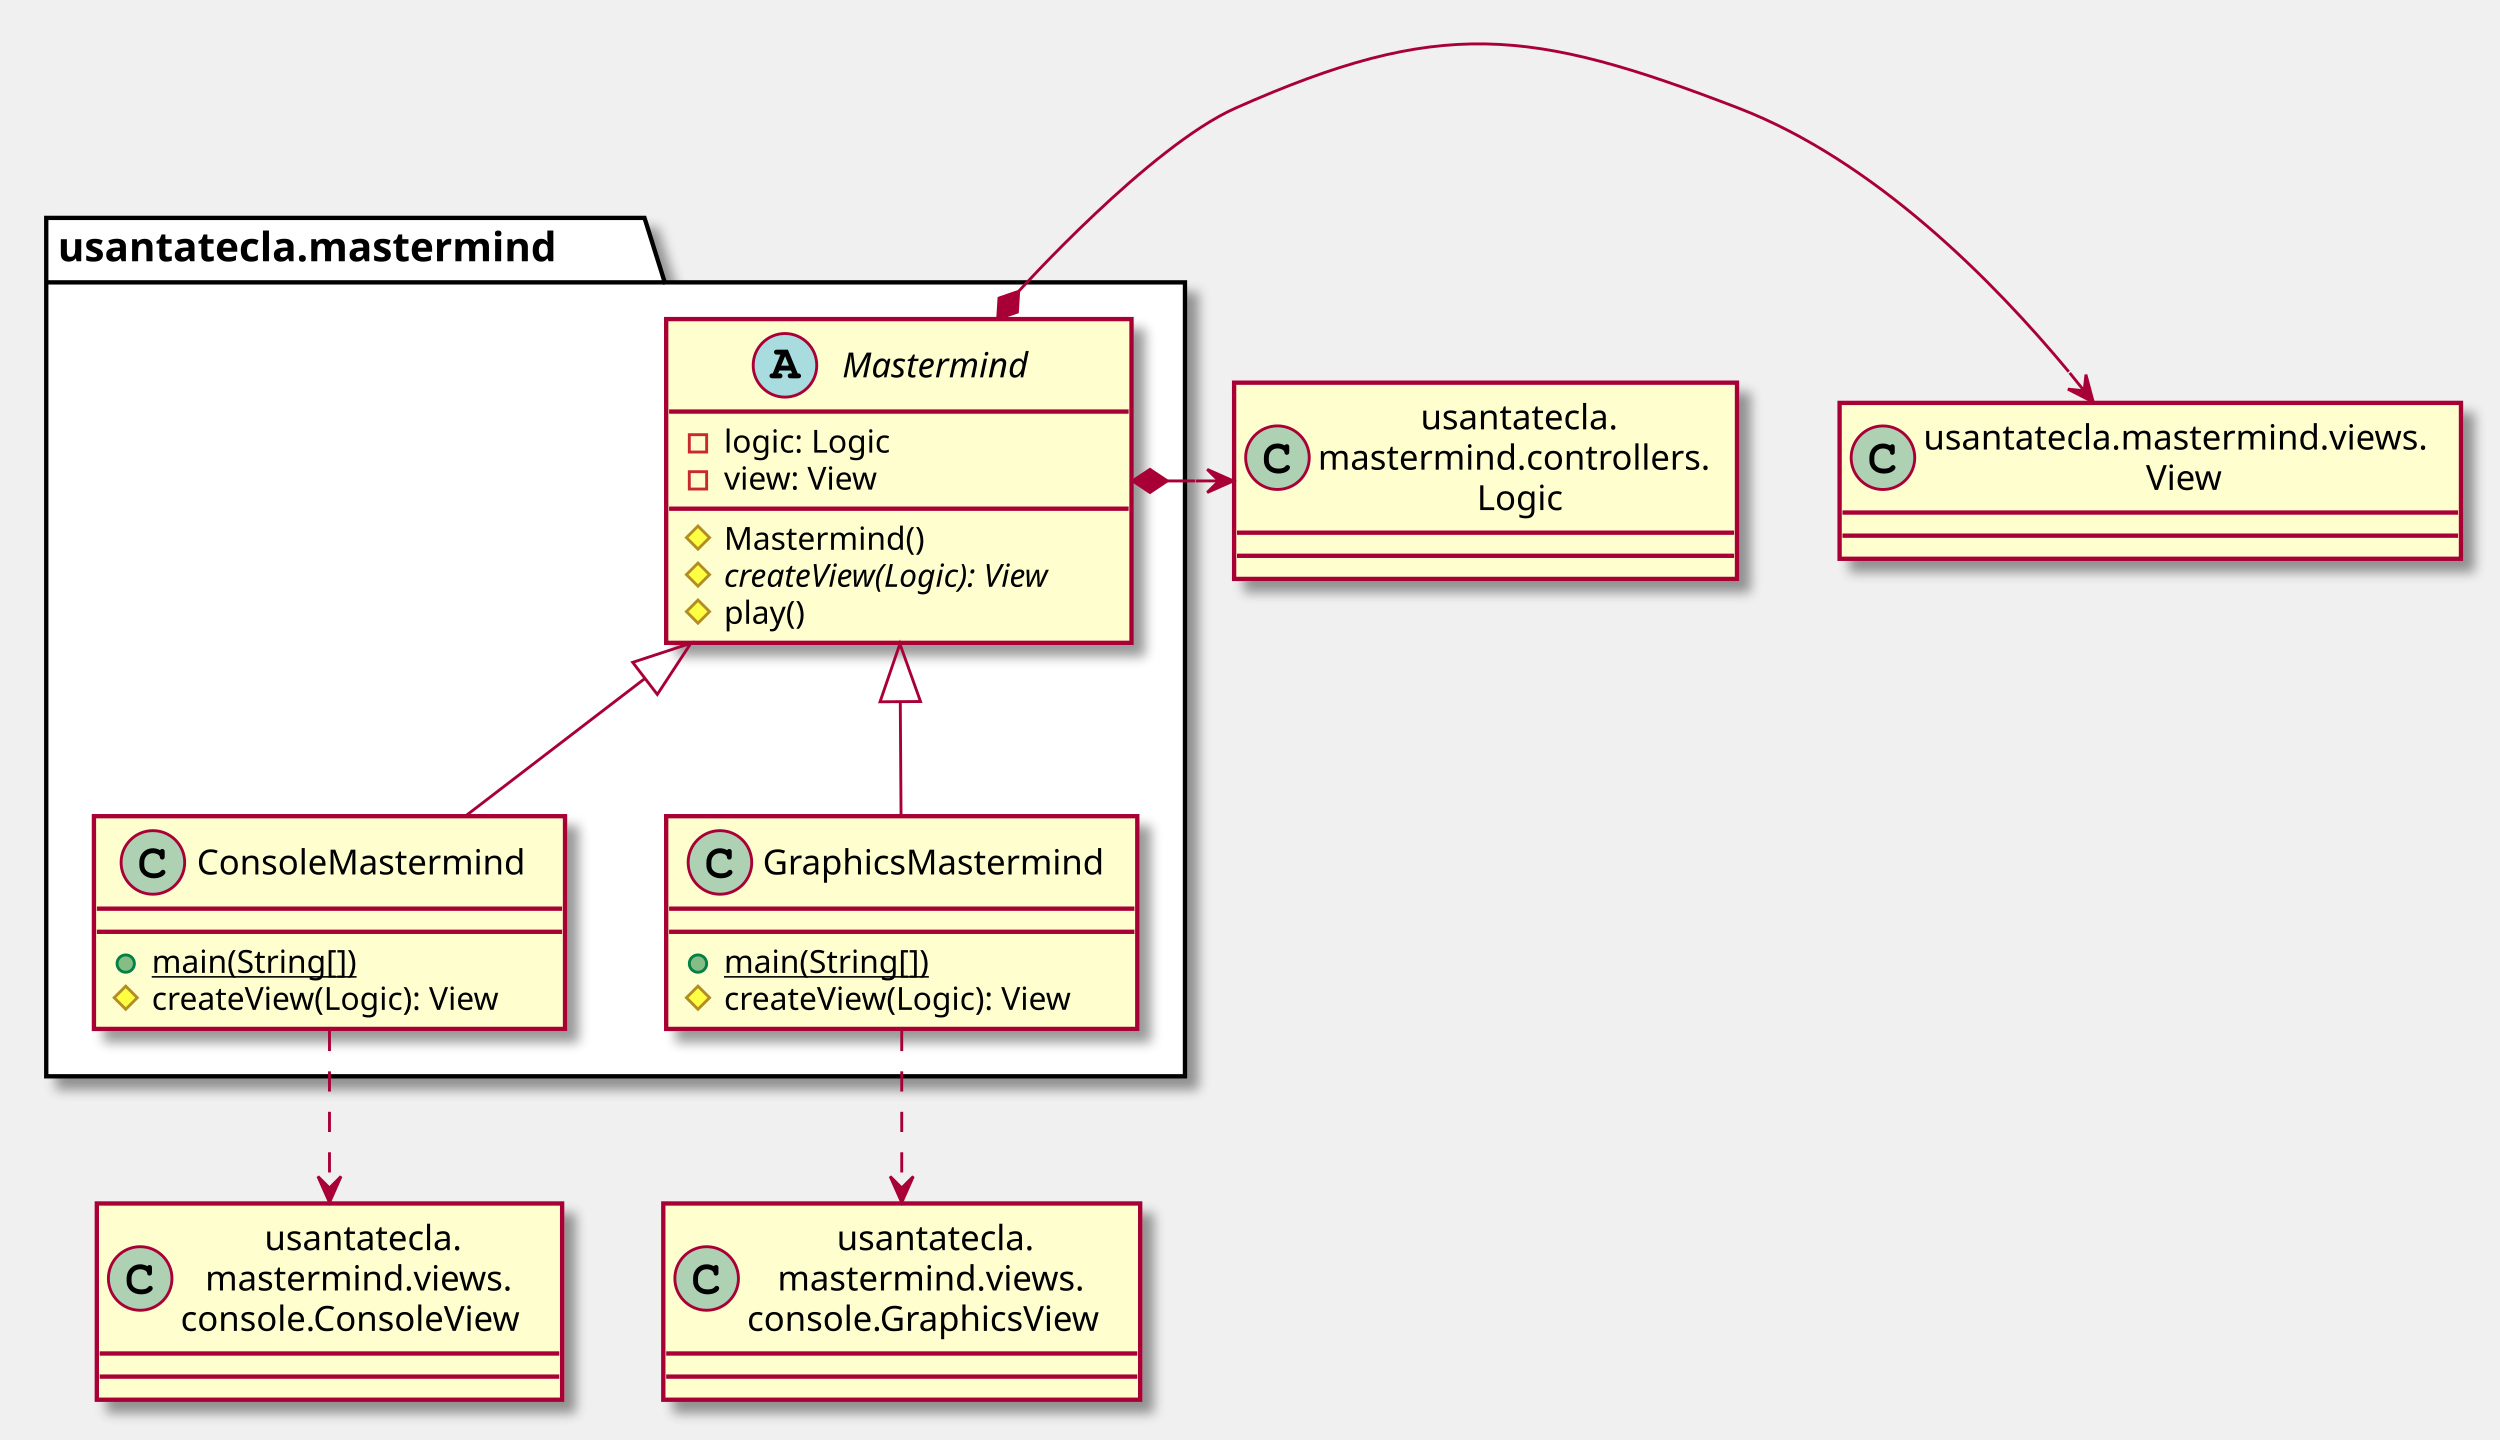
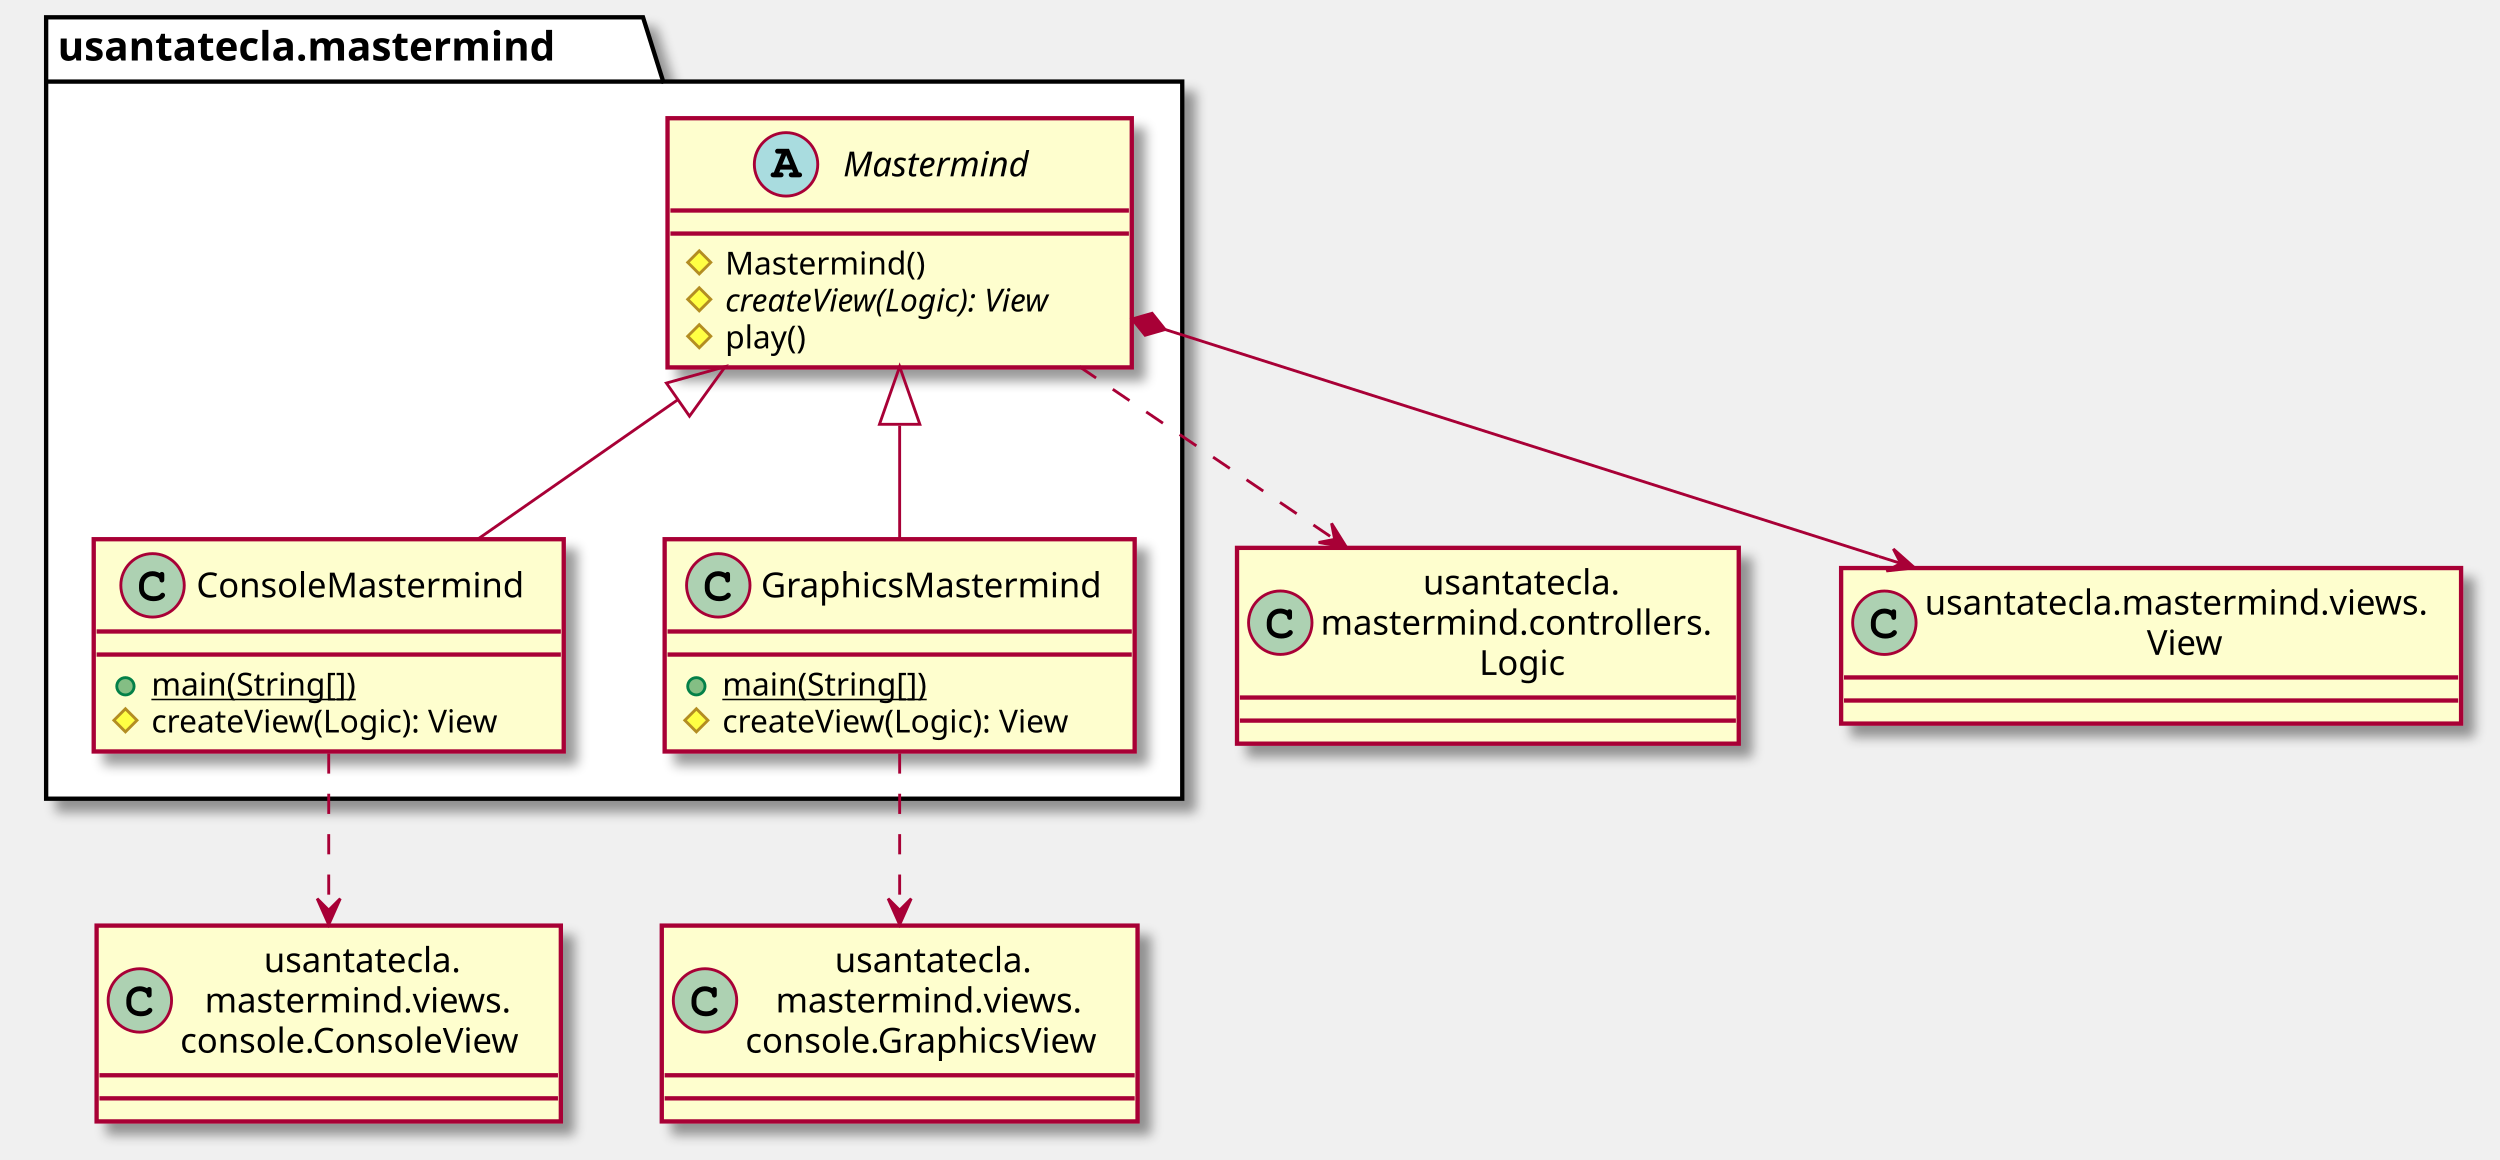
- <svg xmlns="http://www.w3.org/2000/svg" contentScriptType="application/ecmascript" contentStyleType="text/css" height="498px" preserveAspectRatio="none" style="width:865px;height:498px;" version="1.1" viewBox="0 0 865 498" width="865px" zoomAndPan="magnify">
+ <svg xmlns="http://www.w3.org/2000/svg" contentScriptType="application/ecmascript" contentStyleType="text/css" height="402px" preserveAspectRatio="none" style="width:867px;height:402px;" version="1.1" viewBox="0 0 867 402" width="867px" zoomAndPan="magnify">
  <defs>
-     <filter height="300%" id="f1j0y6bfug27fg" width="300%" x="-1" y="-1">
+     <filter height="300%" id="f1njnbhduaev4h" width="300%" x="-1" y="-1">
      <feGaussianBlur result="blurOut" stdDeviation="2.0" />
      <feColorMatrix in="blurOut" result="blurOut2" type="matrix" values="0 0 0 0 0 0 0 0 0 0 0 0 0 0 0 0 0 0 .4 0" />
      <feOffset dx="4.0" dy="4.0" in="blurOut2" result="blurOut3" />
      <feBlend in="SourceGraphic" in2="blurOut3" mode="normal" />
    </filter>
  </defs>
  <g>
-     <polygon fill="#FFFFFF" filter="url(#f1j0y6bfug27fg)" points="16,75.402,223,75.402,230,97.699,410,97.699,410,372.402,16,372.402,16,75.402" style="stroke:#000000;stroke-width:1.5;" />
-     <line style="stroke:#000000;stroke-width:1.5;" x1="16" x2="230" y1="97.699" y2="97.699" />
-     <text fill="#000000" font-family="sans-serif" font-size="14" font-weight="bold" lengthAdjust="spacingAndGlyphs" textLength="201" x="20" y="90.397">usantatecla.mastermind</text>
-     <rect codeLine="4" fill="#FEFECE" filter="url(#f1j0y6bfug27fg)" height="73.609" id="usantatecla.mastermind.ConsoleMastermind" style="stroke:#A80036;stroke-width:1.5;" width="163" x="32.5" y="282.402" />
-     <ellipse cx="52.9" cy="298.402" fill="#ADD1B2" rx="11" ry="11" style="stroke:#A80036;stroke-width:1.0;" />
-     <path d="M55.244,294.074 C54.306,293.636 53.712,293.496 52.837,293.496 C50.212,293.496 48.212,295.574 48.212,298.293 L48.212,299.418 C48.212,301.996 50.322,303.886 53.212,303.886 C54.431,303.886 55.587,303.589 56.337,303.043 C56.916,302.636 57.244,302.183 57.244,301.793 C57.244,301.339 56.853,300.949 56.384,300.949 C56.166,300.949 55.962,301.027 55.775,301.214 C55.322,301.699 55.322,301.699 55.134,301.793 C54.712,302.058 54.025,302.183 53.259,302.183 C51.212,302.183 49.916,301.089 49.916,299.386 L49.916,298.293 C49.916,296.511 51.166,295.199 52.9,295.199 C53.478,295.199 54.087,295.355 54.556,295.605 C55.041,295.886 55.212,296.105 55.306,296.511 C55.369,296.918 55.4,297.043 55.541,297.168 C55.681,297.308 55.916,297.418 56.134,297.418 C56.4,297.418 56.666,297.277 56.837,297.058 C56.947,296.902 56.978,296.714 56.978,296.293 L56.978,294.871 C56.978,294.433 56.962,294.308 56.869,294.152 C56.712,293.886 56.431,293.746 56.134,293.746 C55.837,293.746 55.634,293.839 55.416,294.152 L55.244,294.074 Z " fill="#000000" />
-     <text fill="#000000" font-family="sans-serif" font-size="12" lengthAdjust="spacingAndGlyphs" textLength="119" x="68.1" y="302.556">ConsoleMastermind</text>
-     <line style="stroke:#A80036;stroke-width:1.5;" x1="33.5" x2="194.5" y1="314.402" y2="314.402" />
-     <line style="stroke:#A80036;stroke-width:1.5;" x1="33.5" x2="194.5" y1="322.402" y2="322.402" />
-     <ellipse cx="43.5" cy="333.402" fill="#84BE84" rx="3" ry="3" style="stroke:#038048;stroke-width:1.0;" />
-     <text fill="#000000" font-family="sans-serif" font-size="11" lengthAdjust="spacingAndGlyphs" text-decoration="underline" textLength="77" x="52.5" y="336.612">main(String[])</text>
-     <polygon fill="#FFFF44" points="43.5,341.207,47.5,345.207,43.5,349.207,39.5,345.207" style="stroke:#B38D22;stroke-width:1.0;" />
-     <text fill="#000000" font-family="sans-serif" font-size="11" lengthAdjust="spacingAndGlyphs" textLength="137" x="52.5" y="349.417">createView(Logic): View</text>
-     <rect codeLine="16" fill="#FEFECE" filter="url(#f1j0y6bfug27fg)" height="112.023" id="usantatecla.mastermind.Mastermind" style="stroke:#A80036;stroke-width:1.5;" width="161" x="230.5" y="110.402" />
-     <ellipse cx="271.6" cy="126.402" fill="#A9DCDF" rx="11" ry="11" style="stroke:#A80036;stroke-width:1.0;" />
-     <path d="M273.678,128.214 L274.069,129.199 L273.678,129.199 C273.225,129.199 273.116,129.214 272.959,129.324 C272.709,129.48 272.553,129.761 272.553,130.058 C272.553,130.324 272.694,130.574 272.913,130.73 C273.053,130.855 273.256,130.902 273.678,130.902 L276.038,130.902 C276.397,130.902 276.616,130.871 276.756,130.777 C277.006,130.636 277.163,130.339 277.163,130.058 C277.163,129.777 277.022,129.527 276.803,129.371 C276.631,129.23 276.475,129.199 276.006,129.199 L272.616,120.996 L268.944,120.996 C268.491,120.996 268.366,121.011 268.209,121.105 C267.959,121.277 267.803,121.558 267.803,121.84 C267.803,122.121 267.944,122.371 268.163,122.543 C268.334,122.652 268.506,122.683 268.944,122.683 L270.022,122.683 L267.381,129.199 C266.959,129.199 266.803,129.214 266.647,129.324 C266.397,129.48 266.241,129.761 266.241,130.058 C266.241,130.621 266.616,130.902 267.366,130.902 L269.631,130.902 C269.991,130.902 270.209,130.871 270.334,130.777 C270.6,130.636 270.741,130.339 270.741,130.058 C270.741,129.777 270.616,129.527 270.397,129.355 C270.225,129.23 270.084,129.199 269.631,129.199 L269.241,129.199 L269.631,128.214 L273.678,128.214 Z M272.975,126.511 L270.303,126.511 L271.647,123.246 L272.975,126.511 Z " fill="#000000" />
-     <text fill="#000000" font-family="sans-serif" font-size="12" font-style="italic" lengthAdjust="spacingAndGlyphs" textLength="71" x="291.4" y="130.556">Mastermind</text>
-     <line style="stroke:#A80036;stroke-width:1.5;" x1="231.5" x2="390.5" y1="142.402" y2="142.402" />
-     <rect fill="none" height="6" style="stroke:#C82930;stroke-width:1.0;" width="6" x="238.5" y="150.402" />
-     <text fill="#000000" font-family="sans-serif" font-size="11" lengthAdjust="spacingAndGlyphs" textLength="62" x="250.5" y="156.612">logic: Logic</text>
-     <rect fill="none" height="6" style="stroke:#C82930;stroke-width:1.0;" width="6" x="238.5" y="163.207" />
-     <text fill="#000000" font-family="sans-serif" font-size="11" lengthAdjust="spacingAndGlyphs" textLength="62" x="250.5" y="169.417">view: View</text>
-     <line style="stroke:#A80036;stroke-width:1.5;" x1="231.5" x2="390.5" y1="176.011" y2="176.011" />
-     <polygon fill="#FFFF44" points="241.5,182.011,245.5,186.011,241.5,190.011,237.5,186.011" style="stroke:#B38D22;stroke-width:1.0;" />
-     <text fill="#000000" font-family="sans-serif" font-size="11" lengthAdjust="spacingAndGlyphs" textLength="74" x="250.5" y="190.222">Mastermind()</text>
-     <polygon fill="#FFFF44" points="241.5,194.816,245.5,198.816,241.5,202.816,237.5,198.816" style="stroke:#B38D22;stroke-width:1.0;" />
-     <text fill="#000000" font-family="sans-serif" font-size="11" font-style="italic" lengthAdjust="spacingAndGlyphs" textLength="135" x="250.5" y="203.026">createView(Logic): View</text>
-     <polygon fill="#FFFF44" points="241.5,207.621,245.5,211.621,241.5,215.621,237.5,211.621" style="stroke:#B38D22;stroke-width:1.0;" />
-     <text fill="#000000" font-family="sans-serif" font-size="11" lengthAdjust="spacingAndGlyphs" textLength="32" x="250.5" y="215.831">play()</text>
-     <rect codeLine="10" fill="#FEFECE" filter="url(#f1j0y6bfug27fg)" height="73.609" id="usantatecla.mastermind.GraphicsMastermind" style="stroke:#A80036;stroke-width:1.5;" width="163" x="230.5" y="282.402" />
-     <ellipse cx="249.1" cy="298.402" fill="#ADD1B2" rx="11" ry="11" style="stroke:#A80036;stroke-width:1.0;" />
-     <path d="M251.444,294.074 C250.506,293.636 249.912,293.496 249.037,293.496 C246.412,293.496 244.412,295.574 244.412,298.293 L244.412,299.418 C244.412,301.996 246.522,303.886 249.412,303.886 C250.631,303.886 251.787,303.589 252.537,303.043 C253.116,302.636 253.444,302.183 253.444,301.793 C253.444,301.339 253.053,300.949 252.584,300.949 C252.366,300.949 252.162,301.027 251.975,301.214 C251.522,301.699 251.522,301.699 251.334,301.793 C250.912,302.058 250.225,302.183 249.459,302.183 C247.412,302.183 246.116,301.089 246.116,299.386 L246.116,298.293 C246.116,296.511 247.366,295.199 249.1,295.199 C249.678,295.199 250.287,295.355 250.756,295.605 C251.241,295.886 251.412,296.105 251.506,296.511 C251.569,296.918 251.6,297.043 251.741,297.168 C251.881,297.308 252.116,297.418 252.334,297.418 C252.6,297.418 252.866,297.277 253.037,297.058 C253.147,296.902 253.178,296.714 253.178,296.293 L253.178,294.871 C253.178,294.433 253.162,294.308 253.069,294.152 C252.912,293.886 252.631,293.746 252.334,293.746 C252.037,293.746 251.834,293.839 251.616,294.152 L251.444,294.074 Z " fill="#000000" />
-     <text fill="#000000" font-family="sans-serif" font-size="12" lengthAdjust="spacingAndGlyphs" textLength="123" x="263.9" y="302.556">GraphicsMastermind</text>
-     <line style="stroke:#A80036;stroke-width:1.5;" x1="231.5" x2="392.5" y1="314.402" y2="314.402" />
-     <line style="stroke:#A80036;stroke-width:1.5;" x1="231.5" x2="392.5" y1="322.402" y2="322.402" />
-     <ellipse cx="241.5" cy="333.402" fill="#84BE84" rx="3" ry="3" style="stroke:#038048;stroke-width:1.0;" />
-     <text fill="#000000" font-family="sans-serif" font-size="11" lengthAdjust="spacingAndGlyphs" text-decoration="underline" textLength="77" x="250.5" y="336.612">main(String[])</text>
-     <polygon fill="#FFFF44" points="241.5,341.207,245.5,345.207,241.5,349.207,237.5,345.207" style="stroke:#B38D22;stroke-width:1.0;" />
-     <text fill="#000000" font-family="sans-serif" font-size="11" lengthAdjust="spacingAndGlyphs" textLength="137" x="250.5" y="349.417">createView(Logic): View</text>
-     <rect codeLine="1" fill="#FEFECE" filter="url(#f1j0y6bfug27fg)" height="67.906" id="ConsoleView" style="stroke:#A80036;stroke-width:1.5;" width="161" x="33.5" y="416.402" />
-     <ellipse cx="48.5" cy="442.355" fill="#ADD1B2" rx="11" ry="11" style="stroke:#A80036;stroke-width:1.0;" />
-     <path d="M50.844,438.027 C49.906,437.589 49.312,437.449 48.438,437.449 C45.812,437.449 43.812,439.527 43.812,442.246 L43.812,443.371 C43.812,445.949 45.922,447.839 48.812,447.839 C50.031,447.839 51.188,447.543 51.938,446.996 C52.516,446.589 52.844,446.136 52.844,445.746 C52.844,445.293 52.453,444.902 51.984,444.902 C51.766,444.902 51.562,444.98 51.375,445.168 C50.922,445.652 50.922,445.652 50.734,445.746 C50.312,446.011 49.625,446.136 48.859,446.136 C46.812,446.136 45.516,445.043 45.516,443.339 L45.516,442.246 C45.516,440.464 46.766,439.152 48.5,439.152 C49.078,439.152 49.688,439.308 50.156,439.558 C50.641,439.839 50.812,440.058 50.906,440.464 C50.969,440.871 51,440.996 51.141,441.121 C51.281,441.261 51.516,441.371 51.734,441.371 C52,441.371 52.266,441.23 52.438,441.011 C52.547,440.855 52.578,440.668 52.578,440.246 L52.578,438.824 C52.578,438.386 52.562,438.261 52.469,438.105 C52.312,437.839 52.031,437.699 51.734,437.699 C51.438,437.699 51.234,437.793 51.016,438.105 L50.844,438.027 Z " fill="#000000" />
-     <text fill="#000000" font-family="sans-serif" font-size="12" lengthAdjust="spacingAndGlyphs" textLength="71" x="91.5" y="432.541">usantatecla.</text>
-     <text fill="#000000" font-family="sans-serif" font-size="12" lengthAdjust="spacingAndGlyphs" textLength="112" x="71" y="446.509">mastermind.views.</text>
-     <text fill="#000000" font-family="sans-serif" font-size="12" lengthAdjust="spacingAndGlyphs" textLength="129" x="62.5" y="460.478">console.ConsoleView</text>
-     <line style="stroke:#A80036;stroke-width:1.5;" x1="34.5" x2="193.5" y1="468.308" y2="468.308" />
-     <line style="stroke:#A80036;stroke-width:1.5;" x1="34.5" x2="193.5" y1="476.308" y2="476.308" />
-     <rect codeLine="2" fill="#FEFECE" filter="url(#f1j0y6bfug27fg)" height="67.906" id="GraphicsView" style="stroke:#A80036;stroke-width:1.5;" width="165" x="229.5" y="416.402" />
-     <ellipse cx="244.5" cy="442.355" fill="#ADD1B2" rx="11" ry="11" style="stroke:#A80036;stroke-width:1.0;" />
-     <path d="M246.844,438.027 C245.906,437.589 245.312,437.449 244.438,437.449 C241.812,437.449 239.812,439.527 239.812,442.246 L239.812,443.371 C239.812,445.949 241.922,447.839 244.812,447.839 C246.031,447.839 247.188,447.543 247.938,446.996 C248.516,446.589 248.844,446.136 248.844,445.746 C248.844,445.293 248.453,444.902 247.984,444.902 C247.766,444.902 247.562,444.98 247.375,445.168 C246.922,445.652 246.922,445.652 246.734,445.746 C246.312,446.011 245.625,446.136 244.859,446.136 C242.812,446.136 241.516,445.043 241.516,443.339 L241.516,442.246 C241.516,440.464 242.766,439.152 244.5,439.152 C245.078,439.152 245.688,439.308 246.156,439.558 C246.641,439.839 246.812,440.058 246.906,440.464 C246.969,440.871 247,440.996 247.141,441.121 C247.281,441.261 247.516,441.371 247.734,441.371 C248,441.371 248.266,441.23 248.438,441.011 C248.547,440.855 248.578,440.668 248.578,440.246 L248.578,438.824 C248.578,438.386 248.562,438.261 248.469,438.105 C248.312,437.839 248.031,437.699 247.734,437.699 C247.438,437.699 247.234,437.793 247.016,438.105 L246.844,438.027 Z " fill="#000000" />
-     <text fill="#000000" font-family="sans-serif" font-size="12" lengthAdjust="spacingAndGlyphs" textLength="71" x="289.5" y="432.541">usantatecla.</text>
-     <text fill="#000000" font-family="sans-serif" font-size="12" lengthAdjust="spacingAndGlyphs" textLength="112" x="269" y="446.509">mastermind.views.</text>
-     <text fill="#000000" font-family="sans-serif" font-size="12" lengthAdjust="spacingAndGlyphs" textLength="133" x="258.5" y="460.478">console.GraphicsView</text>
-     <line style="stroke:#A80036;stroke-width:1.5;" x1="230.5" x2="393.5" y1="468.308" y2="468.308" />
-     <line style="stroke:#A80036;stroke-width:1.5;" x1="230.5" x2="393.5" y1="476.308" y2="476.308" />
-     <rect codeLine="3" fill="#FEFECE" filter="url(#f1j0y6bfug27fg)" height="67.906" id="Logic" style="stroke:#A80036;stroke-width:1.5;" width="174" x="427" y="132.402" />
-     <ellipse cx="442" cy="158.355" fill="#ADD1B2" rx="11" ry="11" style="stroke:#A80036;stroke-width:1.0;" />
-     <path d="M444.344,154.027 C443.406,153.589 442.812,153.449 441.938,153.449 C439.312,153.449 437.312,155.527 437.312,158.246 L437.312,159.371 C437.312,161.949 439.422,163.839 442.312,163.839 C443.531,163.839 444.688,163.543 445.438,162.996 C446.016,162.589 446.344,162.136 446.344,161.746 C446.344,161.293 445.953,160.902 445.484,160.902 C445.266,160.902 445.062,160.98 444.875,161.168 C444.422,161.652 444.422,161.652 444.234,161.746 C443.812,162.011 443.125,162.136 442.359,162.136 C440.312,162.136 439.016,161.043 439.016,159.339 L439.016,158.246 C439.016,156.464 440.266,155.152 442,155.152 C442.578,155.152 443.188,155.308 443.656,155.558 C444.141,155.839 444.312,156.058 444.406,156.464 C444.469,156.871 444.5,156.996 444.641,157.121 C444.781,157.261 445.016,157.371 445.234,157.371 C445.5,157.371 445.766,157.23 445.938,157.011 C446.047,156.855 446.078,156.668 446.078,156.246 L446.078,154.824 C446.078,154.386 446.062,154.261 445.969,154.105 C445.812,153.839 445.531,153.699 445.234,153.699 C444.938,153.699 444.734,153.793 444.516,154.105 L444.344,154.027 Z " fill="#000000" />
-     <text fill="#000000" font-family="sans-serif" font-size="12" lengthAdjust="spacingAndGlyphs" textLength="71" x="491.5" y="148.541">usantatecla.</text>
-     <text fill="#000000" font-family="sans-serif" font-size="12" lengthAdjust="spacingAndGlyphs" textLength="142" x="456" y="162.509">mastermind.controllers.</text>
-     <text fill="#000000" font-family="sans-serif" font-size="12" lengthAdjust="spacingAndGlyphs" textLength="32" x="511" y="176.478">Logic</text>
-     <line style="stroke:#A80036;stroke-width:1.5;" x1="428" x2="600" y1="184.308" y2="184.308" />
-     <line style="stroke:#A80036;stroke-width:1.5;" x1="428" x2="600" y1="192.308" y2="192.308" />
-     <rect codeLine="24" fill="#FEFECE" filter="url(#f1j0y6bfug27fg)" height="53.938" id="View" style="stroke:#A80036;stroke-width:1.5;" width="215" x="636.5" y="139.402" />
-     <ellipse cx="651.5" cy="158.371" fill="#ADD1B2" rx="11" ry="11" style="stroke:#A80036;stroke-width:1.0;" />
-     <path d="M653.844,154.043 C652.906,153.605 652.312,153.464 651.438,153.464 C648.812,153.464 646.812,155.543 646.812,158.261 L646.812,159.386 C646.812,161.964 648.922,163.855 651.812,163.855 C653.031,163.855 654.188,163.558 654.938,163.011 C655.516,162.605 655.844,162.152 655.844,161.761 C655.844,161.308 655.453,160.918 654.984,160.918 C654.766,160.918 654.562,160.996 654.375,161.183 C653.922,161.668 653.922,161.668 653.734,161.761 C653.312,162.027 652.625,162.152 651.859,162.152 C649.812,162.152 648.516,161.058 648.516,159.355 L648.516,158.261 C648.516,156.48 649.766,155.168 651.5,155.168 C652.078,155.168 652.688,155.324 653.156,155.574 C653.641,155.855 653.812,156.074 653.906,156.48 C653.969,156.886 654,157.011 654.141,157.136 C654.281,157.277 654.516,157.386 654.734,157.386 C655,157.386 655.266,157.246 655.438,157.027 C655.547,156.871 655.578,156.683 655.578,156.261 L655.578,154.839 C655.578,154.402 655.562,154.277 655.469,154.121 C655.312,153.855 655.031,153.714 654.734,153.714 C654.438,153.714 654.234,153.808 654.016,154.121 L653.844,154.043 Z " fill="#000000" />
-     <text fill="#000000" font-family="sans-serif" font-size="12" lengthAdjust="spacingAndGlyphs" textLength="183" x="665.5" y="155.541">usantatecla.mastermind.views.</text>
-     <text fill="#000000" font-family="sans-serif" font-size="12" lengthAdjust="spacingAndGlyphs" textLength="29" x="742.5" y="169.509">View</text>
-     <line style="stroke:#A80036;stroke-width:1.5;" x1="637.5" x2="850.5" y1="177.339" y2="177.339" />
-     <line style="stroke:#A80036;stroke-width:1.5;" x1="637.5" x2="850.5" y1="185.339" y2="185.339" />
-     <path codeLine="8" d="M222.974,234.874 C201.705,251.176 179.779,267.983 161.22,282.208 " fill="none" id="usantatecla.mastermind.Mastermind-backto-usantatecla.mastermind.ConsoleMastermind" style="stroke:#A80036;stroke-width:1.0;" />
-     <polygon fill="none" points="218.91,229.169,239.042,222.557,227.427,240.28,218.91,229.169" style="stroke:#A80036;stroke-width:1.0;" />
-     <path codeLine="14" d="M311.502,243.24 C311.593,256.871 311.683,270.487 311.761,282.312 " fill="none" id="usantatecla.mastermind.Mastermind-backto-usantatecla.mastermind.GraphicsMastermind" style="stroke:#A80036;stroke-width:1.0;" />
-     <polygon fill="none" points="304.499,242.817,311.367,222.771,318.499,242.725,304.499,242.817" style="stroke:#A80036;stroke-width:1.0;" />
-     <path codeLine="28" d="M403.883,166.402 C403.883,166.402 410.609,166.402 413.443,166.402 " fill="none" id="usantatecla.mastermind.Mastermind-Logic" style="stroke:#A80036;stroke-width:1.0;" />
-     <polygon fill="#A80036" points="426.705,166.402,417.705,162.402,421.705,166.402,417.705,170.402,426.705,166.402" style="stroke:#A80036;stroke-width:1.0;" />
-     <line style="stroke:#A80036;stroke-width:1.0;" x1="421.705" x2="413.705" y1="166.402" y2="166.402" />
-     <polygon fill="#A80036" points="391.883,166.402,397.883,170.402,403.883,166.402,397.883,162.402,391.883,166.402" style="stroke:#A80036;stroke-width:1.0;" />
-     <path codeLine="29" d="M352.471,100.786 C352.471,100.786 397.82,50.59 427.5,37.402 C498.171,6 529.34,9.592 601.5,37.402 C648.713,55.598 689.988,97.492 715.796,128.63 " fill="none" id="usantatecla.mastermind.Mastermind-View" style="stroke:#A80036;stroke-width:1.0;" />
-     <polygon fill="#A80036" points="724.264,139.138,721.732,129.62,721.127,135.245,715.502,134.64,724.264,139.138" style="stroke:#A80036;stroke-width:1.0;" />
-     <line style="stroke:#A80036;stroke-width:1.0;" x1="721.127" x2="716.107" y1="135.245" y2="129.016" />
-     <polygon fill="#A80036" points="345.195,110.329,352.014,107.983,352.471,100.786,345.652,103.132,345.195,110.329" style="stroke:#A80036;stroke-width:1.0;" />
-     <path codeLine="30" d="M312,356.679 C312,373.563 312,393.66 312,410.822 " fill="none" id="usantatecla.mastermind.GraphicsMastermind-to-GraphicsView" style="stroke:#A80036;stroke-width:1.0;stroke-dasharray:7.0,7.0;" />
-     <polygon fill="#A80036" points="312,416.046,316,407.046,312,411.046,308,407.046,312,416.046" style="stroke:#A80036;stroke-width:1.0;" />
-     <path codeLine="31" d="M114,356.679 C114,373.563 114,393.66 114,410.822 " fill="none" id="usantatecla.mastermind.ConsoleMastermind-to-ConsoleView" style="stroke:#A80036;stroke-width:1.0;stroke-dasharray:7.0,7.0;" />
-     <polygon fill="#A80036" points="114,416.046,118,407.046,114,411.046,110,407.046,114,416.046" style="stroke:#A80036;stroke-width:1.0;" />
+     <polygon fill="#FFFFFF" filter="url(#f1njnbhduaev4h)" points="16,6,223,6,230,28.297,410,28.297,410,277,16,277,16,6" style="stroke:#000000;stroke-width:1.5;" />
+     <line style="stroke:#000000;stroke-width:1.5;" x1="16" x2="230" y1="28.297" y2="28.297" />
+     <text fill="#000000" font-family="sans-serif" font-size="14" font-weight="bold" lengthAdjust="spacingAndGlyphs" textLength="201" x="20" y="20.995">usantatecla.mastermind</text>
+     <rect codeLine="6" fill="#FEFECE" filter="url(#f1njnbhduaev4h)" height="73.609" id="usantatecla.mastermind.ConsoleMastermind" style="stroke:#A80036;stroke-width:1.5;" width="163" x="32.5" y="187" />
+     <ellipse cx="52.9" cy="203" fill="#ADD1B2" rx="11" ry="11" style="stroke:#A80036;stroke-width:1.0;" />
+     <path d="M55.244,198.672 C54.306,198.234 53.712,198.094 52.837,198.094 C50.212,198.094 48.212,200.172 48.212,202.891 L48.212,204.016 C48.212,206.594 50.322,208.484 53.212,208.484 C54.431,208.484 55.587,208.188 56.337,207.641 C56.916,207.234 57.244,206.781 57.244,206.391 C57.244,205.938 56.853,205.547 56.384,205.547 C56.166,205.547 55.962,205.625 55.775,205.812 C55.322,206.297 55.322,206.297 55.134,206.391 C54.712,206.656 54.025,206.781 53.259,206.781 C51.212,206.781 49.916,205.688 49.916,203.984 L49.916,202.891 C49.916,201.109 51.166,199.797 52.9,199.797 C53.478,199.797 54.087,199.953 54.556,200.203 C55.041,200.484 55.212,200.703 55.306,201.109 C55.369,201.516 55.4,201.641 55.541,201.766 C55.681,201.906 55.916,202.016 56.134,202.016 C56.4,202.016 56.666,201.875 56.837,201.656 C56.947,201.5 56.978,201.312 56.978,200.891 L56.978,199.469 C56.978,199.031 56.962,198.906 56.869,198.75 C56.712,198.484 56.431,198.344 56.134,198.344 C55.837,198.344 55.634,198.438 55.416,198.75 L55.244,198.672 Z " fill="#000000" />
+     <text fill="#000000" font-family="sans-serif" font-size="12" lengthAdjust="spacingAndGlyphs" textLength="119" x="68.1" y="207.154">ConsoleMastermind</text>
+     <line style="stroke:#A80036;stroke-width:1.5;" x1="33.5" x2="194.5" y1="219" y2="219" />
+     <line style="stroke:#A80036;stroke-width:1.5;" x1="33.5" x2="194.5" y1="227" y2="227" />
+     <ellipse cx="43.5" cy="238" fill="#84BE84" rx="3" ry="3" style="stroke:#038048;stroke-width:1.0;" />
+     <text fill="#000000" font-family="sans-serif" font-size="11" lengthAdjust="spacingAndGlyphs" text-decoration="underline" textLength="77" x="52.5" y="241.21">main(String[])</text>
+     <polygon fill="#FFFF44" points="43.5,245.805,47.5,249.805,43.5,253.805,39.5,249.805" style="stroke:#B38D22;stroke-width:1.0;" />
+     <text fill="#000000" font-family="sans-serif" font-size="11" lengthAdjust="spacingAndGlyphs" textLength="137" x="52.5" y="254.015">createView(Logic): View</text>
+     <rect codeLine="18" fill="#FEFECE" filter="url(#f1njnbhduaev4h)" height="86.414" id="usantatecla.mastermind.Mastermind" style="stroke:#A80036;stroke-width:1.5;" width="161" x="231.5" y="41" />
+     <ellipse cx="272.6" cy="57" fill="#A9DCDF" rx="11" ry="11" style="stroke:#A80036;stroke-width:1.0;" />
+     <path d="M274.678,58.812 L275.069,59.797 L274.678,59.797 C274.225,59.797 274.116,59.812 273.959,59.922 C273.709,60.078 273.553,60.359 273.553,60.656 C273.553,60.922 273.694,61.172 273.913,61.328 C274.053,61.453 274.256,61.5 274.678,61.5 L277.038,61.5 C277.397,61.5 277.616,61.469 277.756,61.375 C278.006,61.234 278.163,60.938 278.163,60.656 C278.163,60.375 278.022,60.125 277.803,59.969 C277.631,59.828 277.475,59.797 277.006,59.797 L273.616,51.594 L269.944,51.594 C269.491,51.594 269.366,51.609 269.209,51.703 C268.959,51.875 268.803,52.156 268.803,52.438 C268.803,52.719 268.944,52.969 269.163,53.141 C269.334,53.25 269.506,53.281 269.944,53.281 L271.022,53.281 L268.381,59.797 C267.959,59.797 267.803,59.812 267.647,59.922 C267.397,60.078 267.241,60.359 267.241,60.656 C267.241,61.219 267.616,61.5 268.366,61.5 L270.631,61.5 C270.991,61.5 271.209,61.469 271.334,61.375 C271.6,61.234 271.741,60.938 271.741,60.656 C271.741,60.375 271.616,60.125 271.397,59.953 C271.225,59.828 271.084,59.797 270.631,59.797 L270.241,59.797 L270.631,58.812 L274.678,58.812 Z M273.975,57.109 L271.303,57.109 L272.647,53.844 L273.975,57.109 Z " fill="#000000" />
+     <text fill="#000000" font-family="sans-serif" font-size="12" font-style="italic" lengthAdjust="spacingAndGlyphs" textLength="71" x="292.4" y="61.154">Mastermind</text>
+     <line style="stroke:#A80036;stroke-width:1.5;" x1="232.5" x2="391.5" y1="73" y2="73" />
+     <line style="stroke:#A80036;stroke-width:1.5;" x1="232.5" x2="391.5" y1="81" y2="81" />
+     <polygon fill="#FFFF44" points="242.5,87,246.5,91,242.5,95,238.5,91" style="stroke:#B38D22;stroke-width:1.0;" />
+     <text fill="#000000" font-family="sans-serif" font-size="11" lengthAdjust="spacingAndGlyphs" textLength="74" x="251.5" y="95.21">Mastermind()</text>
+     <polygon fill="#FFFF44" points="242.5,99.805,246.5,103.805,242.5,107.805,238.5,103.805" style="stroke:#B38D22;stroke-width:1.0;" />
+     <text fill="#000000" font-family="sans-serif" font-size="11" font-style="italic" lengthAdjust="spacingAndGlyphs" textLength="135" x="251.5" y="108.015">createView(Logic): View</text>
+     <polygon fill="#FFFF44" points="242.5,112.609,246.5,116.609,242.5,120.609,238.5,116.609" style="stroke:#B38D22;stroke-width:1.0;" />
+     <text fill="#000000" font-family="sans-serif" font-size="11" lengthAdjust="spacingAndGlyphs" textLength="32" x="251.5" y="120.82">play()</text>
+     <rect codeLine="12" fill="#FEFECE" filter="url(#f1njnbhduaev4h)" height="73.609" id="usantatecla.mastermind.GraphicsMastermind" style="stroke:#A80036;stroke-width:1.5;" width="163" x="230.5" y="187" />
+     <ellipse cx="249.1" cy="203" fill="#ADD1B2" rx="11" ry="11" style="stroke:#A80036;stroke-width:1.0;" />
+     <path d="M251.444,198.672 C250.506,198.234 249.912,198.094 249.037,198.094 C246.412,198.094 244.412,200.172 244.412,202.891 L244.412,204.016 C244.412,206.594 246.522,208.484 249.412,208.484 C250.631,208.484 251.787,208.188 252.537,207.641 C253.116,207.234 253.444,206.781 253.444,206.391 C253.444,205.938 253.053,205.547 252.584,205.547 C252.366,205.547 252.162,205.625 251.975,205.812 C251.522,206.297 251.522,206.297 251.334,206.391 C250.912,206.656 250.225,206.781 249.459,206.781 C247.412,206.781 246.116,205.688 246.116,203.984 L246.116,202.891 C246.116,201.109 247.366,199.797 249.1,199.797 C249.678,199.797 250.287,199.953 250.756,200.203 C251.241,200.484 251.412,200.703 251.506,201.109 C251.569,201.516 251.6,201.641 251.741,201.766 C251.881,201.906 252.116,202.016 252.334,202.016 C252.6,202.016 252.866,201.875 253.037,201.656 C253.147,201.5 253.178,201.312 253.178,200.891 L253.178,199.469 C253.178,199.031 253.162,198.906 253.069,198.75 C252.912,198.484 252.631,198.344 252.334,198.344 C252.037,198.344 251.834,198.438 251.616,198.75 L251.444,198.672 Z " fill="#000000" />
+     <text fill="#000000" font-family="sans-serif" font-size="12" lengthAdjust="spacingAndGlyphs" textLength="123" x="263.9" y="207.154">GraphicsMastermind</text>
+     <line style="stroke:#A80036;stroke-width:1.5;" x1="231.5" x2="392.5" y1="219" y2="219" />
+     <line style="stroke:#A80036;stroke-width:1.5;" x1="231.5" x2="392.5" y1="227" y2="227" />
+     <ellipse cx="241.5" cy="238" fill="#84BE84" rx="3" ry="3" style="stroke:#038048;stroke-width:1.0;" />
+     <text fill="#000000" font-family="sans-serif" font-size="11" lengthAdjust="spacingAndGlyphs" text-decoration="underline" textLength="77" x="250.5" y="241.21">main(String[])</text>
+     <polygon fill="#FFFF44" points="241.5,245.805,245.5,249.805,241.5,253.805,237.5,249.805" style="stroke:#B38D22;stroke-width:1.0;" />
+     <text fill="#000000" font-family="sans-serif" font-size="11" lengthAdjust="spacingAndGlyphs" textLength="137" x="250.5" y="254.015">createView(Logic): View</text>
+     <rect codeLine="1" fill="#FEFECE" filter="url(#f1njnbhduaev4h)" height="67.906" id="ConsoleView" style="stroke:#A80036;stroke-width:1.5;" width="161" x="33.5" y="321" />
+     <ellipse cx="48.5" cy="346.953" fill="#ADD1B2" rx="11" ry="11" style="stroke:#A80036;stroke-width:1.0;" />
+     <path d="M50.844,342.625 C49.906,342.188 49.312,342.047 48.438,342.047 C45.812,342.047 43.812,344.125 43.812,346.844 L43.812,347.969 C43.812,350.547 45.922,352.438 48.812,352.438 C50.031,352.438 51.188,352.141 51.938,351.594 C52.516,351.188 52.844,350.734 52.844,350.344 C52.844,349.891 52.453,349.5 51.984,349.5 C51.766,349.5 51.562,349.578 51.375,349.766 C50.922,350.25 50.922,350.25 50.734,350.344 C50.312,350.609 49.625,350.734 48.859,350.734 C46.812,350.734 45.516,349.641 45.516,347.938 L45.516,346.844 C45.516,345.062 46.766,343.75 48.5,343.75 C49.078,343.75 49.688,343.906 50.156,344.156 C50.641,344.438 50.812,344.656 50.906,345.062 C50.969,345.469 51,345.594 51.141,345.719 C51.281,345.859 51.516,345.969 51.734,345.969 C52,345.969 52.266,345.828 52.438,345.609 C52.547,345.453 52.578,345.266 52.578,344.844 L52.578,343.422 C52.578,342.984 52.562,342.859 52.469,342.703 C52.312,342.438 52.031,342.297 51.734,342.297 C51.438,342.297 51.234,342.391 51.016,342.703 L50.844,342.625 Z " fill="#000000" />
+     <text fill="#000000" font-family="sans-serif" font-size="12" lengthAdjust="spacingAndGlyphs" textLength="71" x="91.5" y="337.139">usantatecla.</text>
+     <text fill="#000000" font-family="sans-serif" font-size="12" lengthAdjust="spacingAndGlyphs" textLength="112" x="71" y="351.107">mastermind.views.</text>
+     <text fill="#000000" font-family="sans-serif" font-size="12" lengthAdjust="spacingAndGlyphs" textLength="129" x="62.5" y="365.076">console.ConsoleView</text>
+     <line style="stroke:#A80036;stroke-width:1.5;" x1="34.5" x2="193.5" y1="372.906" y2="372.906" />
+     <line style="stroke:#A80036;stroke-width:1.5;" x1="34.5" x2="193.5" y1="380.906" y2="380.906" />
+     <rect codeLine="2" fill="#FEFECE" filter="url(#f1njnbhduaev4h)" height="67.906" id="GraphicsView" style="stroke:#A80036;stroke-width:1.5;" width="165" x="229.5" y="321" />
+     <ellipse cx="244.5" cy="346.953" fill="#ADD1B2" rx="11" ry="11" style="stroke:#A80036;stroke-width:1.0;" />
+     <path d="M246.844,342.625 C245.906,342.188 245.312,342.047 244.438,342.047 C241.812,342.047 239.812,344.125 239.812,346.844 L239.812,347.969 C239.812,350.547 241.922,352.438 244.812,352.438 C246.031,352.438 247.188,352.141 247.938,351.594 C248.516,351.188 248.844,350.734 248.844,350.344 C248.844,349.891 248.453,349.5 247.984,349.5 C247.766,349.5 247.562,349.578 247.375,349.766 C246.922,350.25 246.922,350.25 246.734,350.344 C246.312,350.609 245.625,350.734 244.859,350.734 C242.812,350.734 241.516,349.641 241.516,347.938 L241.516,346.844 C241.516,345.062 242.766,343.75 244.5,343.75 C245.078,343.75 245.688,343.906 246.156,344.156 C246.641,344.438 246.812,344.656 246.906,345.062 C246.969,345.469 247,345.594 247.141,345.719 C247.281,345.859 247.516,345.969 247.734,345.969 C248,345.969 248.266,345.828 248.438,345.609 C248.547,345.453 248.578,345.266 248.578,344.844 L248.578,343.422 C248.578,342.984 248.562,342.859 248.469,342.703 C248.312,342.438 248.031,342.297 247.734,342.297 C247.438,342.297 247.234,342.391 247.016,342.703 L246.844,342.625 Z " fill="#000000" />
+     <text fill="#000000" font-family="sans-serif" font-size="12" lengthAdjust="spacingAndGlyphs" textLength="71" x="289.5" y="337.139">usantatecla.</text>
+     <text fill="#000000" font-family="sans-serif" font-size="12" lengthAdjust="spacingAndGlyphs" textLength="112" x="269" y="351.107">mastermind.views.</text>
+     <text fill="#000000" font-family="sans-serif" font-size="12" lengthAdjust="spacingAndGlyphs" textLength="133" x="258.5" y="365.076">console.GraphicsView</text>
+     <line style="stroke:#A80036;stroke-width:1.5;" x1="230.5" x2="393.5" y1="372.906" y2="372.906" />
+     <line style="stroke:#A80036;stroke-width:1.5;" x1="230.5" x2="393.5" y1="380.906" y2="380.906" />
+     <rect codeLine="3" fill="#FEFECE" filter="url(#f1njnbhduaev4h)" height="67.906" id="Logic" style="stroke:#A80036;stroke-width:1.5;" width="174" x="429" y="190" />
+     <ellipse cx="444" cy="215.953" fill="#ADD1B2" rx="11" ry="11" style="stroke:#A80036;stroke-width:1.0;" />
+     <path d="M446.344,211.625 C445.406,211.188 444.812,211.047 443.938,211.047 C441.312,211.047 439.312,213.125 439.312,215.844 L439.312,216.969 C439.312,219.547 441.422,221.438 444.312,221.438 C445.531,221.438 446.688,221.141 447.438,220.594 C448.016,220.188 448.344,219.734 448.344,219.344 C448.344,218.891 447.953,218.5 447.484,218.5 C447.266,218.5 447.062,218.578 446.875,218.766 C446.422,219.25 446.422,219.25 446.234,219.344 C445.812,219.609 445.125,219.734 444.359,219.734 C442.312,219.734 441.016,218.641 441.016,216.938 L441.016,215.844 C441.016,214.062 442.266,212.75 444,212.75 C444.578,212.75 445.188,212.906 445.656,213.156 C446.141,213.438 446.312,213.656 446.406,214.062 C446.469,214.469 446.5,214.594 446.641,214.719 C446.781,214.859 447.016,214.969 447.234,214.969 C447.5,214.969 447.766,214.828 447.938,214.609 C448.047,214.453 448.078,214.266 448.078,213.844 L448.078,212.422 C448.078,211.984 448.062,211.859 447.969,211.703 C447.812,211.438 447.531,211.297 447.234,211.297 C446.938,211.297 446.734,211.391 446.516,211.703 L446.344,211.625 Z " fill="#000000" />
+     <text fill="#000000" font-family="sans-serif" font-size="12" lengthAdjust="spacingAndGlyphs" textLength="71" x="493.5" y="206.139">usantatecla.</text>
+     <text fill="#000000" font-family="sans-serif" font-size="12" lengthAdjust="spacingAndGlyphs" textLength="142" x="458" y="220.107">mastermind.controllers.</text>
+     <text fill="#000000" font-family="sans-serif" font-size="12" lengthAdjust="spacingAndGlyphs" textLength="32" x="513" y="234.076">Logic</text>
+     <line style="stroke:#A80036;stroke-width:1.5;" x1="430" x2="602" y1="241.906" y2="241.906" />
+     <line style="stroke:#A80036;stroke-width:1.5;" x1="430" x2="602" y1="249.906" y2="249.906" />
+     <rect codeLine="4" fill="#FEFECE" filter="url(#f1njnbhduaev4h)" height="53.938" id="View" style="stroke:#A80036;stroke-width:1.5;" width="215" x="638.5" y="197" />
+     <ellipse cx="653.5" cy="215.969" fill="#ADD1B2" rx="11" ry="11" style="stroke:#A80036;stroke-width:1.0;" />
+     <path d="M655.844,211.641 C654.906,211.203 654.312,211.062 653.438,211.062 C650.812,211.062 648.812,213.141 648.812,215.859 L648.812,216.984 C648.812,219.562 650.922,221.453 653.812,221.453 C655.031,221.453 656.188,221.156 656.938,220.609 C657.516,220.203 657.844,219.75 657.844,219.359 C657.844,218.906 657.453,218.516 656.984,218.516 C656.766,218.516 656.562,218.594 656.375,218.781 C655.922,219.266 655.922,219.266 655.734,219.359 C655.312,219.625 654.625,219.75 653.859,219.75 C651.812,219.75 650.516,218.656 650.516,216.953 L650.516,215.859 C650.516,214.078 651.766,212.766 653.5,212.766 C654.078,212.766 654.688,212.922 655.156,213.172 C655.641,213.453 655.812,213.672 655.906,214.078 C655.969,214.484 656,214.609 656.141,214.734 C656.281,214.875 656.516,214.984 656.734,214.984 C657,214.984 657.266,214.844 657.438,214.625 C657.547,214.469 657.578,214.281 657.578,213.859 L657.578,212.438 C657.578,212 657.562,211.875 657.469,211.719 C657.312,211.453 657.031,211.312 656.734,211.312 C656.438,211.312 656.234,211.406 656.016,211.719 L655.844,211.641 Z " fill="#000000" />
+     <text fill="#000000" font-family="sans-serif" font-size="12" lengthAdjust="spacingAndGlyphs" textLength="183" x="667.5" y="213.139">usantatecla.mastermind.views.</text>
+     <text fill="#000000" font-family="sans-serif" font-size="12" lengthAdjust="spacingAndGlyphs" textLength="29" x="744.5" y="227.107">View</text>
+     <line style="stroke:#A80036;stroke-width:1.5;" x1="639.5" x2="852.5" y1="234.938" y2="234.938" />
+     <line style="stroke:#A80036;stroke-width:1.5;" x1="639.5" x2="852.5" y1="242.938" y2="242.938" />
+     <path codeLine="10" d="M235.002,138.665 C211.802,154.835 186.903,172.189 165.76,186.925 " fill="none" id="usantatecla.mastermind.Mastermind-backto-usantatecla.mastermind.ConsoleMastermind" style="stroke:#A80036;stroke-width:1.0;" />
+     <polygon fill="none" points="231.107,132.848,251.518,127.154,239.112,144.333,231.107,132.848" style="stroke:#A80036;stroke-width:1.0;" />
+     <path codeLine="16" d="M312,147.623 C312,161.004 312,174.707 312,186.697 " fill="none" id="usantatecla.mastermind.Mastermind-backto-usantatecla.mastermind.GraphicsMastermind" style="stroke:#A80036;stroke-width:1.0;" />
+     <polygon fill="none" points="305,147.154,312,127.154,319,147.154,305,147.154" style="stroke:#A80036;stroke-width:1.0;" />
+     <path codeLine="25" d="M374.315,127.154 C402.566,146.265 435.628,168.631 462.706,186.948 " fill="none" id="usantatecla.mastermind.Mastermind-to-Logic" style="stroke:#A80036;stroke-width:1.0;stroke-dasharray:7.0,7.0;" />
+     <polygon fill="#A80036" points="466.999,189.852,461.786,181.496,462.858,187.05,457.303,188.123,466.999,189.852" style="stroke:#A80036;stroke-width:1.0;" />
+     <path codeLine="26" d="M404.051,114.27 C404.051,114.27 578.532,169.75 651.584,192.978 " fill="none" id="usantatecla.mastermind.Mastermind-View" style="stroke:#A80036;stroke-width:1.0;" />
+     <polygon fill="#A80036" points="663.974,196.918,656.609,190.379,659.209,195.403,654.185,198.003,663.974,196.918" style="stroke:#A80036;stroke-width:1.0;" />
+     <line style="stroke:#A80036;stroke-width:1.0;" x1="659.209" x2="651.586" y1="195.403" y2="192.979" />
+     <polygon fill="#A80036" points="392.615,110.633,397.12,116.263,404.051,114.27,399.545,108.64,392.615,110.633" style="stroke:#A80036;stroke-width:1.0;" />
+     <path codeLine="27" d="M312,261.277 C312,278.161 312,298.258 312,315.42 " fill="none" id="usantatecla.mastermind.GraphicsMastermind-to-GraphicsView" style="stroke:#A80036;stroke-width:1.0;stroke-dasharray:7.0,7.0;" />
+     <polygon fill="#A80036" points="312,320.644,316,311.644,312,315.644,308,311.644,312,320.644" style="stroke:#A80036;stroke-width:1.0;" />
+     <path codeLine="28" d="M114,261.277 C114,278.161 114,298.258 114,315.42 " fill="none" id="usantatecla.mastermind.ConsoleMastermind-to-ConsoleView" style="stroke:#A80036;stroke-width:1.0;stroke-dasharray:7.0,7.0;" />
+     <polygon fill="#A80036" points="114,320.644,118,311.644,114,315.644,110,311.644,114,320.644" style="stroke:#A80036;stroke-width:1.0;" />
  </g>
</svg>
